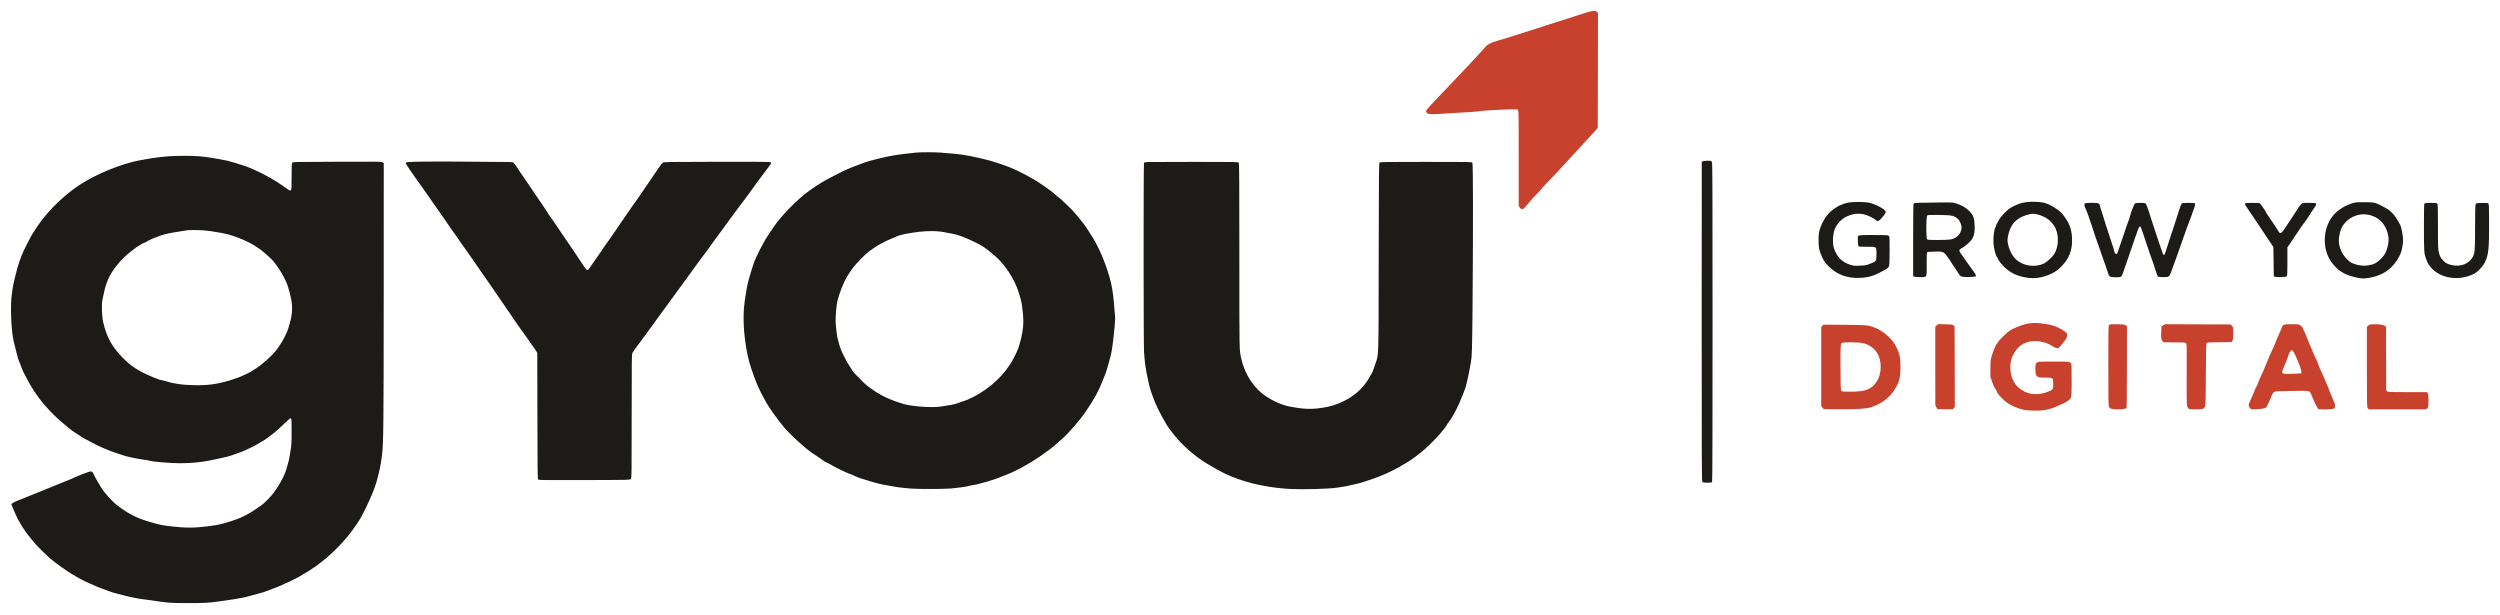
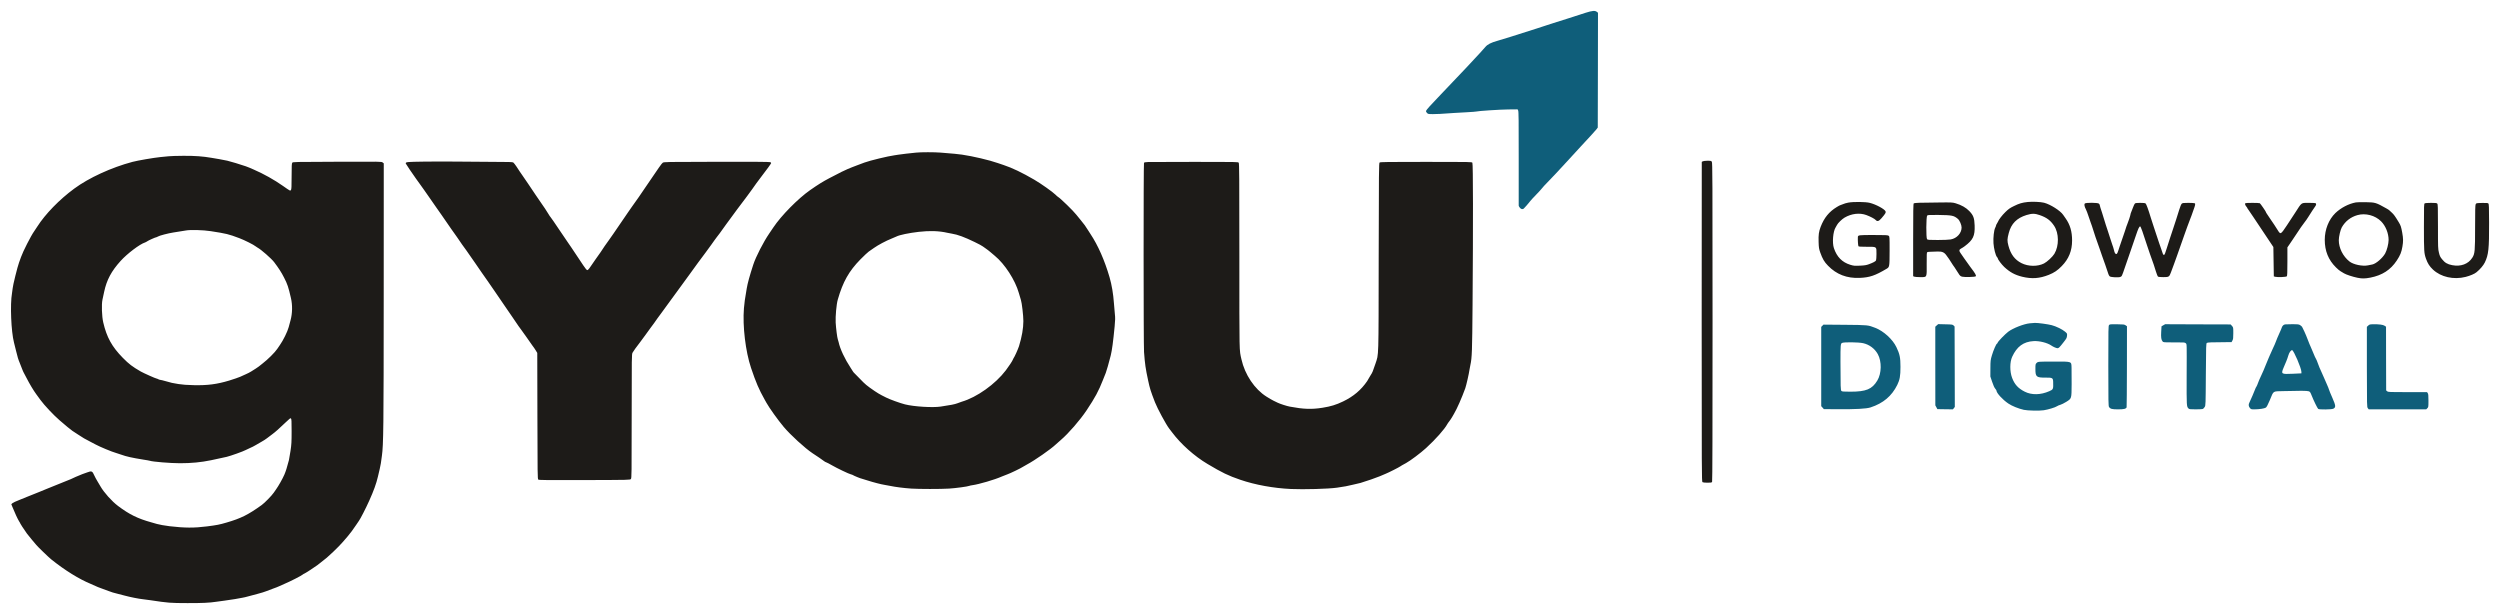
<svg xmlns="http://www.w3.org/2000/svg" viewBox="36 41 5521 1356" role="img" aria-label="gYOU Digital">
  <path fill="#1D1B18" fill-rule="evenodd" d="M 2059.5 378.0 C 2055.7 378.4, 2045.5 379.5, 2037 380.4 C 2028.5 381.3, 2020.8 382.3, 2020.0 382.6 C 2019.2 382.9, 2015.2 383.5, 2011.0 384.0 C 1997.3 385.8, 1957.5 395.4, 1945 400.0 C 1940.3 401.8, 1933.1 404.5, 1929 406.0 C 1924.9 407.5, 1919.7 409.5, 1917.5 410.4 C 1915.3 411.3, 1911.0 413.1, 1908.0 414.3 C 1902.2 416.6, 1891.8 421.8, 1867.5 434.5 C 1853.0 442.1, 1843.1 448.3, 1825 460.9 C 1798.4 479.5, 1761.2 517.2, 1743.7 543.5 C 1741.1 547.4, 1737.1 553.2, 1734.9 556.5 C 1722.1 575.1, 1705.1 608.2, 1699.5 625.5 C 1691.4 650.5, 1687.1 666.0, 1685.0 678.5 C 1681.0 701.9, 1679.9 709.3, 1678.9 721.8 C 1675.7 760.9, 1682.4 817.1, 1694.6 853.5 C 1705.5 885.8, 1712.1 901.1, 1724.4 923 C 1725.8 925.5, 1727.7 928.9, 1728.6 930.5 C 1735.2 942.3, 1753.6 968.0, 1766.7 983.7 C 1781.9 1001.7, 1813.4 1030.6, 1830.5 1042 C 1833.4 1043.9, 1840.0 1048.3, 1845.1 1051.7 C 1850.3 1055.2, 1855.2 1058.7, 1856.1 1059.5 C 1856.9 1060.3, 1859.1 1061.5, 1860.9 1062.1 C 1862.7 1062.7, 1868.0 1065.5, 1872.8 1068.3 C 1884.6 1075.1, 1910.7 1087.6, 1915 1088.5 C 1916.9 1088.9, 1919.2 1089.8, 1920 1090.4 C 1921.5 1091.6, 1937.2 1098.0, 1938.7 1098.0 C 1939.1 1098.0, 1945.1 1099.8, 1952 1102.1 C 1964.6 1106.2, 1982.6 1110.8, 1989 1111.7 C 1990.9 1111.9, 1996.5 1113.0, 2001.5 1114.0 C 2013.5 1116.5, 2031.4 1118.8, 2048.5 1120.0 C 2064.9 1121.1, 2114.0 1121.2, 2132 1120.0 C 2145.7 1119.2, 2173.3 1115.5, 2176.5 1114.0 C 2177.6 1113.5, 2180.7 1112.8, 2183.4 1112.5 C 2198.0 1110.5, 2232.6 1100.4, 2248.5 1093.3 C 2252.9 1091.4, 2258.5 1089.2, 2261.0 1088.4 C 2266.1 1086.8, 2291.7 1074.4, 2294 1072.5 C 2294.8 1071.8, 2299.6 1069.1, 2304.5 1066.5 C 2320.8 1057.9, 2356.5 1033.1, 2367.4 1022.7 C 2369.9 1020.4, 2375.0 1015.9, 2378.8 1012.6 C 2395.5 998.4, 2421.2 968.8, 2435.4 947.5 C 2454.6 918.7, 2462.2 904.5, 2471.6 880.5 C 2474.6 872.8, 2477.5 865.6, 2478.0 864.5 C 2479.3 861.8, 2485.2 840.9, 2488.9 826.2 C 2491.8 814.7, 2494.4 794.8, 2497.6 761.5 C 2498.9 748.0, 2499.0 742.5, 2498.1 735 C 2497.5 729.8, 2496.6 718.8, 2496.0 710.5 C 2494.5 689.5, 2491.2 670.2, 2486.4 653.5 C 2475.5 616.0, 2460.8 582.7, 2444.1 557.6 C 2442.7 555.5, 2440.6 552.3, 2439.6 550.6 C 2433.8 541.1, 2429.8 535.6, 2423.0 527.5 C 2418.9 522.5, 2414.3 516.9, 2412.8 515 C 2406.5 506.8, 2377.9 478.9, 2372.2 475.6 C 2371.4 475.2, 2369.1 473.1, 2367.0 471.0 C 2360.9 464.9, 2334.8 446.4, 2320.0 437.8 C 2293.4 422.3, 2271.3 411.7, 2252.5 405.5 C 2247 403.6, 2241.2 401.7, 2239.5 401.1 C 2220.7 394.5, 2184.5 386.0, 2160.5 382.5 C 2150.3 381.1, 2143.2 380.4, 2113 378.0 C 2099.8 376.9, 2069.8 376.9, 2059.5 378.0 M 408.5 386.1 C 404.6 386.5, 396.3 387.3, 390 387.9 C 375.3 389.4, 340.2 395.4, 328.5 398.5 C 281.9 410.9, 232.3 433.7, 200 457.5 C 167.1 481.7, 136.0 513.7, 118.2 541.6 C 115.4 545.9, 112.3 550.6, 111.3 552.0 C 104.5 561.4, 86.7 596.4, 82.5 608.5 C 81.0 612.9, 79.0 618.5, 78.0 621.0 C 74.9 628.8, 64.0 672.9, 64.0 677.5 C 64.0 679.1, 63.3 684.1, 62.5 688.5 C 58.1 713.4, 60.6 773.3, 66.9 797.5 C 67.9 801.4, 70.0 809.7, 71.5 816 C 74.3 828.2, 76.6 835.6, 79.8 843 C 80.8 845.5, 83.0 850.9, 84.5 855 C 86.1 859.1, 87.7 863.0, 88.2 863.6 C 88.6 864.2, 91.6 869.8, 94.8 876.1 C 101.0 888.3, 110.0 903.4, 116.0 911.5 C 118.0 914.3, 122.3 920.1, 125.5 924.5 C 134.3 936.4, 153.9 957.3, 167.5 969.1 C 179.9 979.9, 193.0 990.7, 195.9 992.5 C 196.8 993.1, 202.3 996.7, 208.1 1000.5 C 220.7 1008.8, 222.5 1009.8, 235.5 1016.5 C 241 1019.3, 246.4 1022.2, 247.5 1022.8 C 255.8 1027.4, 284.2 1039.2, 291 1040.9 C 293.5 1041.6, 299.1 1043.4, 303.5 1045.0 C 315.3 1049.3, 327.1 1051.9, 353 1056.1 C 359.9 1057.1, 366.2 1058.3, 367.0 1058.6 C 372.9 1060.7, 412.5 1064.0, 433.5 1064.0 C 458.6 1064.0, 480.2 1061.9, 502 1057.4 C 526.3 1052.3, 531.8 1051.1, 536.6 1049.9 C 545.4 1047.8, 573.4 1037.8, 578.5 1034.9 C 581.3 1033.4, 585.9 1031.2, 588.7 1030.1 C 591.6 1029.0, 597.2 1026.1, 601.2 1023.7 C 605.2 1021.3, 611.2 1017.9, 614.5 1016.0 C 617.8 1014.2, 622.6 1011.1, 625.2 1009.1 C 627.8 1007.1, 633.0 1003.3, 636.6 1000.5 C 644.5 994.7, 652.5 987.5, 666.8 973.8 C 675.3 965.6, 677.3 964.0, 678.5 965.0 C 679.8 966.0, 680 970.9, 680 993.4 C 680 1017.4, 679.7 1022.6, 677.5 1037.1 C 676.1 1046.1, 674.6 1055.1, 674.1 1057 C 669.9 1073.2, 667.2 1081.7, 664.0 1089.2 C 660.1 1098.2, 650.9 1114.5, 645.8 1121.5 C 644.2 1123.7, 641.9 1127.1, 640.6 1129 C 636.2 1135.5, 620.6 1151.5, 614.1 1156.2 C 584.3 1177.7, 568.1 1185.8, 536 1195.1 C 521.1 1199.5, 515.0 1200.7, 493.1 1203.5 C 465.1 1207.1, 443.6 1207.0, 410.5 1203.1 C 400.5 1201.9, 386.4 1199.4, 382.5 1198.1 C 380.9 1197.6, 375.2 1195.9, 370 1194.5 C 340.3 1186.3, 321.4 1177.0, 296.6 1158.3 C 282.9 1148.0, 265.5 1128.5, 257.8 1115 C 256.4 1112.5, 253.4 1107.5, 251.1 1103.7 C 248.8 1100.0, 245.8 1094.4, 244.4 1091.3 C 240.0 1081.2, 238.4 1080.5, 229.0 1084.1 C 226.0 1085.2, 220.9 1087.0, 217.8 1088.1 C 214.6 1089.2, 208.1 1091.9, 203.3 1094.1 C 198.4 1096.3, 193.6 1098.6, 192.5 1099.1 C 190.6 1100.0, 156.4 1113.8, 139 1120.7 C 134.3 1122.5, 126.9 1125.6, 122.5 1127.5 C 118.1 1129.3, 111.3 1132.0, 107.5 1133.5 C 103.7 1134.9, 98.7 1136.9, 96.5 1137.9 C 94.3 1139.0, 86.4 1142.1, 79 1145.0 C 71.6 1147.8, 64.5 1151.2, 63.2 1152.4 L 61.0 1154.6 63.4 1160.5 C 68.4 1173.1, 75.2 1187.6, 78.0 1192.0 C 79.7 1194.6, 81 1197.0, 81 1197.4 C 81 1198.0, 86.9 1207.0, 95.5 1219.4 C 97.2 1221.8, 102.1 1227.9, 106.5 1233.0 C 110.9 1238.1, 115.3 1243.3, 116.2 1244.5 C 119.3 1248.4, 143.3 1271.6, 149.0 1276.2 C 179.4 1300.6, 210.8 1320.0, 236.9 1330.7 C 242.6 1333.0, 247.7 1335.3, 248.4 1335.8 C 249.0 1336.3, 254.2 1338.3, 260 1340.4 C 265.8 1342.5, 272.8 1345.0, 275.5 1346.1 C 281.3 1348.5, 288.0 1350.5, 296.5 1352.5 C 299.8 1353.2, 306.8 1355.0, 312 1356.5 C 323.3 1359.6, 343.0 1363.5, 352 1364.4 C 355.6 1364.8, 362.8 1365.7, 368 1366.5 C 407.7 1372.5, 411.8 1372.8, 450 1372.9 C 481.4 1373.0, 499.3 1372.2, 513 1370.0 C 516.6 1369.5, 524.9 1368.4, 531.5 1367.5 C 538.1 1366.7, 548.7 1365.1, 555 1364.0 C 561.3 1362.8, 568.8 1361.5, 571.5 1361.0 C 574.3 1360.6, 579.6 1359.3, 583.5 1358.2 C 587.4 1357.1, 596.8 1354.5, 604.5 1352.6 C 612.2 1350.6, 621.0 1347.9, 624 1346.6 C 627.0 1345.3, 633.7 1342.8, 638.8 1341.0 C 643.9 1339.3, 650.2 1336.8, 652.8 1335.5 C 655.4 1334.3, 660.4 1332.0, 664 1330.5 C 676.3 1325.4, 701.8 1312.4, 704.9 1309.6 C 705.9 1308.7, 707.1 1308, 707.6 1308 C 708.7 1308, 733.2 1292.1, 737 1289.0 C 738.4 1287.8, 741.5 1285.4, 744 1283.5 C 756.0 1274.4, 759.2 1271.6, 772.0 1259.5 C 779.6 1252.3, 789.1 1242.7, 793.0 1238 C 797.0 1233.3, 801.8 1227.8, 803.7 1225.6 C 808.3 1220.5, 817.4 1208.2, 822.7 1200 C 825.0 1196.4, 827.7 1192.4, 828.8 1191 C 831.8 1187.1, 844.2 1162.9, 851.3 1147 C 861.4 1124.6, 866.9 1109.3, 870.5 1094 C 871.9 1088.2, 873.7 1080.4, 874.6 1076.6 C 875.5 1072.7, 876.6 1067.1, 877.1 1064.1 C 877.5 1061, 878.6 1053.5, 879.4 1047.5 C 882.8 1023.1, 883.3 986.3, 883.4 691.2 L 883.5 401.8 881.0 399.8 C 878.6 397.8, 877.4 397.8, 780.7 398.2 C 685.2 398.5, 682.8 398.5, 681.4 400.4 C 680.3 402.0, 680 407.8, 680 430.5 C 680 453.4, 679.7 459.0, 678.6 460.6 C 676.8 462.9, 677.3 463.1, 660.9 451.6 C 642.1 438.3, 618.2 424.9, 596 415.3 C 580.9 408.7, 579.0 408.0, 556.5 401.1 C 540.4 396.2, 535.2 395.0, 520.5 392.5 C 516.1 391.8, 508.4 390.5, 503.5 389.6 C 483.5 386.2, 467.0 385.0, 441.2 385.1 C 427.0 385.2, 412.4 385.6, 408.5 386.1 M 3796.5 397.2 C 3795.4 397.8, 3794.4 398.4, 3794.2 398.5 C 3794.1 398.6, 3793.9 557.5, 3794.0 751.6 C 3794.0 1082.8, 3794.1 1104.6, 3795.7 1105.8 C 3796.8 1106.5, 3800.8 1107, 3806.7 1107 C 3814.8 1107, 3816.1 1106.8, 3817.0 1105.1 C 3817.7 1103.7, 3818 992.1, 3818 751.8 C 3818 435.4, 3817.8 400.2, 3816.4 398.2 C 3815.0 396.2, 3814.0 396.0, 3806.7 396.0 C 3802.2 396.0, 3797.6 396.6, 3796.5 397.2 M 973.2 397.9 C 933.4 398.5, 932.1 398.6, 932.0 402.0 C 932.0 402.7, 948.4 426.9, 955.0 436 C 958.1 440.1, 961.4 444.8, 962.5 446.4 C 963.6 448.0, 965.4 450.5, 966.5 452.0 C 967.6 453.5, 970.2 457.1, 972.3 460.1 C 974.3 463.1, 979.4 470.2, 983.4 476 C 987.5 481.8, 994.7 492.1, 999.4 499 C 1004.1 505.9, 1009.3 513.3, 1011.0 515.5 C 1014.1 519.7, 1018.2 525.6, 1032.4 546.5 C 1037.3 553.6, 1043.2 562.0, 1045.6 565.1 C 1047.9 568.2, 1050.3 571.8, 1051 573 C 1051.7 574.2, 1054.1 577.8, 1056.4 580.9 C 1058.8 584.0, 1063.0 589.9, 1065.9 594 C 1072.6 603.8, 1078.7 612.6, 1086.1 623 C 1089.4 627.7, 1095.7 636.9, 1100.2 643.5 C 1104.6 650.1, 1110.2 658.0, 1112.5 661 C 1114.8 664.0, 1122.4 675.0, 1129.4 685.5 C 1136.4 696.0, 1145.9 709.9, 1150.6 716.5 C 1155.2 723.1, 1162.9 734.3, 1167.7 741.4 C 1172.5 748.5, 1178.6 757.4, 1181.1 761.1 C 1183.7 764.8, 1186.4 768.5, 1187.1 769.3 C 1187.9 770.1, 1193.0 777.2, 1198.4 785.1 C 1203.8 793.0, 1209.8 801.6, 1211.8 804.2 C 1213.9 806.8, 1217.1 811.5, 1219.0 814.6 L 1222.5 820.4 1222.8 959.6 C 1223.0 1087.2, 1223.2 1098.9, 1224.7 1100.1 C 1226.0 1101.3, 1243.2 1101.4, 1326.9 1101.2 C 1427.0 1100.9, 1427.5 1100.9, 1429.3 1098.8 C 1430.9 1096.9, 1431 1088.8, 1431 960.1 C 1431 827.5, 1431.1 823.4, 1432.9 819.9 C 1434.9 816.3, 1440.8 808.0, 1450.5 795.5 C 1453.5 791.6, 1458.6 784.7, 1461.9 780 C 1465.2 775.3, 1469.9 768.8, 1472.4 765.5 C 1477.8 758.4, 1483.2 751.0, 1488 743.9 C 1489.9 741.1, 1494.0 735.6, 1497.0 731.7 C 1500.1 727.7, 1505.0 720.9, 1508.0 716.6 C 1512.7 709.8, 1522.2 696.8, 1542.4 669.5 C 1548.2 661.8, 1549.9 659.4, 1559.3 646.3 C 1570.7 630.4, 1584.3 611.8, 1594.1 598.9 C 1598.8 592.6, 1604.5 584.8, 1606.8 581.5 C 1609.1 578.2, 1612.3 573.7, 1613.9 571.5 C 1615.6 569.3, 1617.7 566.4, 1618.7 565 C 1619.7 563.6, 1622.7 559.6, 1625.6 556 C 1628.4 552.4, 1631.2 548.4, 1631.9 547.2 C 1632.6 545.9, 1636.2 540.9, 1639.8 536.2 C 1643.5 531.4, 1648.8 524.3, 1651.5 520.3 C 1654.3 516.4, 1659.7 508.9, 1663.6 503.8 C 1680.6 481.4, 1694.7 462.5, 1697 459.0 C 1699.8 454.6, 1712.0 438, 1717.8 430.5 C 1728.9 416.2, 1739 402.2, 1739 401.2 C 1739 400.6, 1738.2 399.6, 1737.1 399.1 C 1735.9 398.4, 1695.8 398.1, 1618.7 398.3 C 1503.9 398.5, 1502.1 398.5, 1499.5 400.5 C 1497.0 402.4, 1492.4 408.9, 1462.3 453.3 C 1446.9 476.1, 1443.9 480.3, 1440.1 485.5 C 1438.4 487.7, 1434.5 493.3, 1431.3 497.9 C 1428.1 502.6, 1424.5 507.7, 1423.3 509.4 C 1418.3 516.5, 1398.5 545.4, 1390.4 557.5 C 1385.6 564.6, 1380.7 571.6, 1379.5 573 C 1378.3 574.4, 1374.6 579.5, 1371.3 584.5 C 1368.0 589.5, 1364.0 595.5, 1362.4 597.9 C 1359.4 602.5, 1357.7 604.9, 1351.0 614 C 1348.8 617.0, 1344.6 623.1, 1341.7 627.5 C 1334.2 638.7, 1333.4 639.2, 1330.1 635.3 C 1328.7 633.6, 1326.0 630.0, 1324.3 627.3 C 1309.6 605.4, 1301.0 592.5, 1297.4 587 C 1295.1 583.4, 1292.3 579.4, 1291.2 578 C 1290.1 576.6, 1281.3 563.6, 1271.5 549 C 1261.7 534.4, 1252.9 521.5, 1251.8 520.4 C 1250.7 519.2, 1249.1 516.9, 1248.2 515.2 C 1245.5 510.4, 1235.0 494.4, 1229.0 486.2 C 1225.9 481.9, 1221.7 475.8, 1219.6 472.5 C 1214.9 465.3, 1214.8 465.2, 1202.4 446.9 C 1197.0 439.0, 1191.3 430.5, 1189.6 428.2 C 1187.9 425.8, 1185.4 422.1, 1184 420.1 C 1182.6 418.0, 1179.3 412.9, 1176.5 408.7 C 1173.8 404.6, 1170.6 400.6, 1169.5 399.8 C 1167.9 398.8, 1159.3 398.5, 1128 398.5 C 1106.3 398.5, 1071.4 398.2, 1050.5 397.9 C 1029.6 397.6, 994.8 397.6, 973.2 397.9 M 2571.5 398.8 C 2565.9 399.0, 2563.2 399.5, 2562.4 400.5 C 2561.2 402.1, 2561.3 802.7, 2562.5 818.5 C 2564.5 845.2, 2565.8 854.7, 2571.6 881.5 C 2575.4 899.2, 2576.8 903.8, 2586.7 929.5 C 2592.0 943.1, 2611.1 978.5, 2618 987.4 C 2620.5 990.7, 2623.4 994.5, 2624.5 995.9 C 2643.9 1021.8, 2673.7 1048.4, 2702.5 1065.5 C 2735.2 1085.0, 2748.4 1091.4, 2775 1100.5 C 2807.7 1111.7, 2848.7 1119.2, 2886.9 1120.9 C 2915.4 1122.2, 2969.5 1120.7, 2988.5 1118.0 C 2997.3 1116.8, 3006.1 1115.4, 3008 1114.9 C 3009.9 1114.4, 3016.9 1112.9, 3023.5 1111.5 C 3030.1 1110.1, 3037.8 1108.3, 3040.5 1107.5 C 3052.7 1103.9, 3076.7 1095.6, 3082.8 1092.9 C 3086.4 1091.2, 3092.4 1088.7, 3096.0 1087.3 C 3102.4 1084.8, 3126.3 1072.7, 3128.8 1070.7 C 3130.1 1069.7, 3132.3 1068.4, 3141.0 1063.7 C 3150.7 1058.4, 3173.4 1041.4, 3185.4 1030.4 C 3206.3 1011.3, 3226.3 988.7, 3232.0 978 C 3232.7 976.6, 3234.7 973.7, 3236.5 971.5 C 3238.2 969.3, 3241.0 965.3, 3242.6 962.5 C 3244.1 959.8, 3246.3 956.1, 3247.2 954.5 C 3253.5 944.0, 3264.2 919.7, 3271.9 898.5 C 3274.1 892.3, 3280.0 866.6, 3281.4 856.5 C 3281.6 854.9, 3282.5 850.4, 3283.3 846.5 C 3286.7 831.1, 3287.2 816.5, 3288 714 C 3289.4 534.1, 3289.2 402.7, 3287.6 400.4 C 3286.2 398.5, 3284.0 398.5, 3185.2 398.5 C 3101.7 398.5, 3084.0 398.7, 3082.7 399.9 C 3081.2 401.1, 3081.0 418.0, 3080.7 608.4 C 3080.4 838.9, 3080.9 821.7, 3073.6 844.0 C 3068.3 860.2, 3066.5 864.4, 3063.1 869.3 C 3061.4 871.8, 3059.6 874.9, 3059.0 876.2 C 3058.5 877.5, 3056.8 880.3, 3055.3 882.6 C 3041.9 902.2, 3025.0 916.5, 3002.2 927.5 C 2986.6 935.0, 2975.2 938.5, 2956.5 941.5 C 2932.5 945.3, 2914.7 944.7, 2884.5 939.0 C 2878.2 937.9, 2862.7 932.9, 2857.5 930.3 C 2855.3 929.2, 2851.1 927.2, 2848.2 925.8 C 2845.3 924.4, 2838.4 920.4, 2832.9 916.9 C 2806.7 900.5, 2785.1 868.3, 2777.6 834.5 C 2772.7 812.5, 2773 827.4, 2773 607.7 C 2773 432.0, 2772.8 402.1, 2771.6 400.4 C 2770.2 398.5, 2768.0 398.5, 2674.8 398.5 C 2622.4 398.5, 2575.9 398.6, 2571.5 398.8 M 4514 487.1 C 4501.7 488.4, 4495.2 490.3, 4483.5 496.1 C 4474.8 500.3, 4471.7 502.5, 4464.7 509.3 C 4457.3 516.5, 4449.9 526.2, 4448.2 530.9 C 4447.9 531.8, 4446.8 533.7, 4445.8 535.2 C 4444.8 536.6, 4444 538.4, 4444 539.2 C 4444 539.9, 4443.2 542.1, 4442.2 544.0 C 4439.4 549.2, 4437.6 566.0, 4438.4 578.2 C 4439.1 589.7, 4443.1 605.2, 4446.1 608.6 C 4447.2 609.7, 4448 611.1, 4448 611.6 C 4448 614.0, 4456.3 625.0, 4462.2 630.6 C 4474.7 642.2, 4485.7 648.2, 4502 652.2 C 4523.2 657.3, 4540.1 656.1, 4560.5 648.0 C 4572.3 643.3, 4579.8 638.3, 4589.2 628.6 C 4604.7 612.8, 4612 594.7, 4612 572.2 C 4612 552.1, 4607.6 537.2, 4597.6 523.1 C 4595.9 520.7, 4593.5 517.3, 4592.3 515.5 C 4586.1 506.3, 4564.1 492.3, 4550.0 488.7 C 4542.6 486.8, 4524.4 486.0, 4514 487.1 M 4117.5 488.5 C 4113.6 489.2, 4108.5 490.7, 4106 491.9 C 4103.5 493.0, 4101.0 494.0, 4100.4 494.0 C 4099.7 494.0, 4096.1 495.9, 4092.4 498.2 C 4075.4 508.5, 4064.5 521.8, 4056.7 542 C 4052.7 552.6, 4051.7 559.4, 4052.2 575.1 C 4052.6 588.1, 4053.0 590.4, 4055.8 598.5 C 4060.9 612.8, 4064.7 619.4, 4073.0 627.8 C 4091.7 647.1, 4114.7 655.9, 4143 654.7 C 4165.1 653.7, 4176.9 649.7, 4202.5 634.5 C 4208.8 630.7, 4208.9 630.1, 4209.0 594.8 C 4209 563.2, 4209.0 563.1, 4206.8 561.6 C 4204.9 560.2, 4200.0 560, 4173.3 560 C 4140.2 560, 4139.2 560.1, 4138.9 564.8 C 4138.5 571.1, 4139.4 583.7, 4140.2 584.8 C 4141.0 585.7, 4146.0 586, 4159.0 586 C 4181.2 586, 4180 585.1, 4180 601.9 C 4180 608.6, 4179.5 615, 4179.0 616.1 C 4177.8 618.3, 4172.8 621.0, 4163.3 624.5 C 4157.8 626.6, 4153.9 627.2, 4143.5 627.7 C 4131.4 628.2, 4129.9 628.1, 4122.0 625.7 C 4104.2 620.2, 4092.5 608.4, 4086.0 589 C 4081.9 577.0, 4084.1 551.7, 4089.9 543 C 4090.8 541.6, 4092.2 539.2, 4093.0 537.5 C 4095.0 533.5, 4104.1 524.7, 4109.5 521.6 C 4124.8 512.6, 4142.8 510.5, 4157.6 515.9 C 4166.9 519.4, 4175.9 524.1, 4178.5 527.0 C 4181.9 530.8, 4185.3 529.6, 4191.2 522.8 C 4199.7 512.9, 4201.2 510.5, 4200.1 507.8 C 4198.2 502.9, 4179.0 492.4, 4165.3 489.0 C 4155.9 486.6, 4129.0 486.3, 4117.5 488.5 M 5238.7 488.0 C 5222.8 490.9, 5205.6 499.9, 5193.4 511.6 C 5178.8 525.8, 5170.0 547.9, 5170 570.6 C 5170 595.2, 5178.0 615.0, 5194.7 631.5 C 5198.4 635.2, 5203.0 639.1, 5205.0 640.1 C 5206.9 641.2, 5210.3 643.2, 5212.5 644.6 C 5217.3 647.5, 5231.5 652.2, 5242.2 654.4 C 5252.3 656.5, 5258.8 656.4, 5270.7 654.1 C 5296.9 649.0, 5315.4 637.0, 5329.0 616.4 C 5336.7 604.7, 5339.4 598.1, 5341.5 585.6 C 5343.5 574.0, 5343.4 567.7, 5341.1 555 C 5338.6 541.4, 5337.9 539.3, 5333.4 531.8 C 5325.7 519.0, 5322.3 514.2, 5317.9 510.4 C 5315.5 508.3, 5313.1 506.0, 5312.5 505.4 C 5311.9 504.8, 5309.3 503.0, 5306.5 501.5 C 5283.0 488.3, 5281.8 487.9, 5260.5 487.5 C 5251.1 487.3, 5241.3 487.5, 5238.7 488.0 M 4274.6 488.8 C 4268.5 488.9, 4263.0 489.6, 4262.3 490.2 C 4261.3 491.0, 4261 506.5, 4261 571.1 L 4261 651.0 4263.6 652.0 C 4265.0 652.6, 4270.8 653, 4276.6 653 C 4292.0 653, 4291.1 654.8, 4290.9 623.8 C 4290.8 603.5, 4291.0 598.6, 4292.1 597.9 C 4292.9 597.4, 4296.2 597.0, 4299.5 597.0 C 4302.8 596.9, 4309.3 596.7, 4314 596.5 C 4324.6 596.0, 4329.5 598.0, 4334.3 604.7 C 4336.0 607.2, 4338.7 610.9, 4340.2 612.9 C 4341.7 614.9, 4343.9 618.3, 4345.1 620.5 C 4346.3 622.7, 4348.0 625.3, 4348.8 626.3 C 4349.7 627.3, 4351.3 629.6, 4352.5 631.5 C 4353.6 633.3, 4356.1 637.2, 4358.1 640.2 C 4360.0 643.1, 4362.4 646.7, 4363.3 648.2 C 4364.4 649.9, 4366.4 651.3, 4368.8 652.0 C 4374.2 653.4, 4397.6 652.8, 4399.2 651.2 C 4400.9 649.5, 4398.2 644.8, 4387.7 631.1 C 4383.4 625.4, 4377.2 616.8, 4374.1 612.1 C 4371.0 607.3, 4367.2 601.8, 4365.6 599.8 C 4362.0 595.0, 4362.4 592.0, 4367 589.8 C 4368.9 588.8, 4372.5 586.6, 4374.8 584.8 C 4393.4 570.8, 4397.6 562.1, 4396.8 539.0 C 4396.2 522.4, 4394.1 516.6, 4385 507.1 C 4377.7 499.5, 4367.6 493.8, 4355.0 490.0 C 4347.9 487.9, 4346.2 487.8, 4316.5 488.2 C 4299.5 488.3, 4280.6 488.6, 4274.6 488.8 M 4640.0 490.5 C 4638.4 492.4, 4639.4 497.5, 4642.5 503.3 C 4643.8 505.8, 4646.3 512.3, 4648.0 517.7 C 4649.7 523.1, 4652.0 529.8, 4653.1 532.5 C 4654.3 535.3, 4657.1 543.8, 4659.5 551.5 C 4661.9 559.2, 4665.4 569.8, 4667.4 575 C 4669.4 580.2, 4672.4 588.8, 4674.1 594 C 4675.8 599.2, 4677.6 604.6, 4678.2 606 C 4679.8 609.7, 4690.9 641.9, 4692.2 646.3 C 4692.8 648.4, 4694.2 650.7, 4695.4 651.5 C 4698.6 653.4, 4714.5 654.2, 4718.5 652.6 C 4722.0 651.1, 4721.8 651.6, 4729.0 630.5 C 4731.9 622.3, 4737.3 606.5, 4741.1 595.5 C 4744.9 584.5, 4750.3 568.9, 4753.0 560.8 C 4758.0 545.9, 4760.3 541.0, 4762.4 541.0 C 4763.6 541.0, 4768.7 555.0, 4777.9 584 C 4779.5 589.2, 4782.3 597.3, 4784.0 602 C 4791.4 622.4, 4794.4 631.1, 4797.1 640.5 C 4798.8 646, 4800.8 651.1, 4801.7 651.8 C 4802.8 652.6, 4807.0 653, 4813.6 653 C 4825.8 653, 4826.6 652.5, 4830.3 642.5 C 4831.7 638.6, 4834.6 630.8, 4836.8 625 C 4839.0 619.2, 4842.0 611.1, 4843.3 607 C 4845.8 599.7, 4854.8 574.0, 4859.5 561 C 4860.8 557.4, 4863.9 548.9, 4866.3 542 C 4868.8 535.1, 4871.5 527.7, 4872.5 525.5 C 4873.4 523.3, 4874.8 519.7, 4875.6 517.5 C 4876.3 515.3, 4878.3 509.7, 4880.0 505 C 4884.1 494.0, 4884.6 491.0, 4882.9 489.9 C 4882.1 489.4, 4875.8 489.0, 4868.9 489.0 C 4858.2 489.0, 4855.9 489.3, 4854.2 490.8 C 4853 491.8, 4850.7 497.3, 4848.5 504.5 C 4846.5 511.1, 4843.5 520.5, 4841.9 525.5 C 4840.2 530.5, 4837.4 539.2, 4835.5 545 C 4833.7 550.8, 4830.4 560.7, 4828.2 567 C 4826.1 573.3, 4822.8 583.5, 4821.0 589.5 C 4815.2 608.7, 4814.3 608.8, 4808.7 590.5 C 4807.9 587.8, 4806.0 582.4, 4804.5 578.5 C 4803.0 574.6, 4800.1 565.9, 4798.0 559 C 4795.9 552.1, 4792.9 543.1, 4791.4 539 C 4789.9 534.9, 4787.4 527.2, 4785.9 522 C 4780.5 504.0, 4775.9 491.5, 4774.3 490.3 C 4773.2 489.4, 4769.0 489, 4762.5 489 C 4755.9 489, 4751.9 489.4, 4750.9 490.3 C 4750.0 490.9, 4748.1 494.9, 4746.6 499 C 4745.0 503.1, 4743.2 508.0, 4742.4 509.8 C 4741.6 511.6, 4741 513.7, 4741 514.4 C 4741 516.1, 4735.3 533.5, 4734.0 535.8 C 4733.4 536.7, 4731.0 543.8, 4728.6 551.6 C 4726.1 559.4, 4723.4 567.2, 4722.6 569.1 C 4721.8 571.0, 4719.3 578.3, 4717.0 585.4 C 4712.4 600.0, 4711.5 602, 4709.6 602 C 4707.4 602, 4705.8 599.3, 4704.5 593.2 C 4703.8 590.1, 4702.0 584.4, 4700.5 580.5 C 4699.1 576.6, 4697.2 571.0, 4696.4 568 C 4695.6 565.0, 4693.3 558, 4691.4 552.5 C 4689.5 547, 4687.3 540.5, 4686.6 538 C 4684.3 530.2, 4679.2 513.6, 4678.1 510.5 C 4675.6 503.4, 4673 494.9, 4673 493.7 C 4673 492.9, 4672.2 491.6, 4671.2 490.7 C 4668.6 488.3, 4641.9 488.2, 4640.0 490.5 M 4994.7 489.7 C 4993.3 491.0, 4994.1 493.9, 4996.5 496.8 C 4997.9 498.5, 4999 500.1, 4999 500.5 C 4999 500.9, 4999.9 502.4, 5001.1 503.8 C 5002.2 505.3, 5007.2 512.6, 5012.1 520 C 5017.0 527.4, 5029.1 545.4, 5038.8 560 L 5056.5 586.5 5057 618.9 L 5057.5 651.4 5061 652.3 C 5066.0 653.6, 5084.6 652.8, 5086.2 651.2 C 5087.2 650.2, 5087.5 642.6, 5087.5 618.6 L 5087.5 587.3 5091.5 581.5 C 5093.7 578.3, 5097.1 573.3, 5099 570.4 C 5117.1 543.1, 5121.4 536.8, 5125.2 532.2 C 5127.6 529.3, 5131.3 523.9, 5133.6 520.2 C 5139.0 511.4, 5146.4 500.2, 5148.9 496.8 C 5151.4 493.7, 5151.6 490.4, 5149.4 489.6 C 5148.5 489.3, 5141.9 489, 5134.6 489 C 5117.4 489, 5119.7 487.3, 5104.5 511 C 5100.7 516.8, 5092.5 529.3, 5086.3 538.8 C 5072.5 559.4, 5072.4 559.5, 5065.9 548.9 C 5063.5 545.0, 5060.0 539.7, 5058.3 537.1 C 5056.5 534.6, 5052.5 528.7, 5049.4 524 C 5046.3 519.3, 5042.9 514.3, 5041.9 512.8 C 5040.8 511.3, 5040 509.7, 5040 509.2 C 5040 508.1, 5028.0 490.7, 5026.6 489.8 C 5025.2 488.8, 4995.6 488.8, 4994.7 489.7 M 5390.8 490.1 C 5389.1 491.0, 5389 494.6, 5389 542.4 C 5389 596.2, 5389.3 600.2, 5393.6 612.5 C 5397.4 623.0, 5401.3 629.1, 5408.9 636.3 C 5426.5 652.9, 5454.6 659.2, 5481.1 652.5 C 5490.9 650.0, 5500.9 645.8, 5505.1 642.2 C 5513.3 635.5, 5520.2 627.3, 5523.5 620.6 C 5531.7 603.6, 5533.1 590.5, 5532.9 532.7 C 5532.8 497.9, 5532.6 491.7, 5531.3 490.4 C 5530.1 489.2, 5527.3 489.0, 5517.2 489.2 C 5504.8 489.5, 5504.5 489.6, 5503.3 492 C 5502.3 493.9, 5502.0 505.8, 5502.0 542.3 C 5502.0 595.6, 5501.5 601.4, 5495.8 610.2 C 5487.0 624.1, 5470.3 630.3, 5451.4 626.6 C 5440.6 624.5, 5435.3 621.3, 5428.8 613.2 C 5424.9 608.4, 5423.8 606.0, 5422.1 598.8 C 5420.1 590.7, 5420 587.4, 5420 541.2 C 5420 497.9, 5419.8 492.0, 5418.4 490.6 C 5417.2 489.3, 5414.4 489.0, 5404.7 489.0 C 5398.0 489.0, 5391.7 489.5, 5390.8 490.1 M 4511.3 515.9 C 4489.9 522.5, 4477.5 535.0, 4472.2 555.5 C 4468.6 569.3, 4468.5 572.5, 4471.4 583.6 C 4476.4 602.6, 4485.4 614.6, 4500.2 622.1 C 4515.3 629.7, 4535.7 630.0, 4550.0 622.8 C 4557.0 619.2, 4568.8 608.2, 4572.9 601.5 C 4583.5 583.8, 4583.2 555.9, 4572.2 539.5 C 4564.2 527.6, 4556.0 521.5, 4540.7 516.1 C 4529.6 512.2, 4523.6 512.2, 4511.3 515.9 M 5242 516.1 C 5227.1 520.4, 5215.3 529.6, 5207.6 543.1 C 5204.6 548.4, 5201.0 563.7, 5201.0 571.5 C 5201.0 588.7, 5210.2 607.1, 5224.5 618.4 C 5233.2 625.3, 5253.1 629.5, 5265.5 627.0 C 5268.8 626.4, 5273.1 625.5, 5275.0 625.1 C 5283.2 623.4, 5297.3 611.3, 5303.3 600.9 C 5307.2 594.0, 5311.0 579.4, 5311.0 570.9 C 5311.0 556.1, 5304.4 539.7, 5294.3 529.7 C 5281.2 516.6, 5259.8 511, 5242 516.1 M 4292.0 517.0 C 4289.6 519.4, 4289.4 566.6, 4291.7 569.2 C 4293.1 570.8, 4295.6 571, 4315.3 571 C 4327.8 571, 4340.1 570.5, 4343.9 569.8 C 4357.5 567.4, 4367.9 556.0, 4368.0 543.5 C 4368.0 537.7, 4363.7 527.8, 4359.9 524.5 C 4350.9 516.9, 4347.0 516.1, 4316.5 515.7 C 4296.9 515.5, 4293.3 515.7, 4292.0 517.0 M 446.5 550.0 C 443.0 550.7, 430.6 552.7, 419 554.4 C 407.8 556.1, 387.7 561.3, 384.4 563.5 C 383.1 564.3, 381.6 565, 380.9 565 C 379.3 565, 364.0 571.8, 361.1 573.9 C 359.7 574.9, 357.5 576.1, 356.2 576.5 C 344.9 580.0, 317.1 601.0, 302.5 617.1 C 282.0 639.7, 271.6 659.1, 266.0 685.5 C 264.8 691, 263.2 698.7, 262.3 702.7 C 260.0 713.1, 260.9 739.9, 264.0 753 C 271.7 786.0, 283.1 806.6, 307.1 831.1 C 321.1 845.3, 328.0 850.5, 346.8 861.4 C 353.1 865.0, 380.0 877, 381.8 877 C 382.4 877, 384.1 877.7, 385.6 878.5 C 387.2 879.3, 389.3 880.0, 390.4 880.0 C 391.4 880.0, 395.9 881.1, 400.4 882.4 C 414.6 886.5, 417.2 887.1, 430 889.1 C 438.5 890.5, 449.4 891.3, 464 891.6 C 494.2 892.3, 515.4 889.5, 541.9 881.5 C 552.0 878.4, 563.1 874.6, 566.4 873.1 C 569.8 871.5, 575.4 869.0, 579 867.4 C 582.6 865.9, 587.8 863.2, 590.5 861.5 C 593.3 859.7, 597.9 856.8, 600.8 855.0 C 603.8 853.2, 606.8 851.1, 607.5 850.4 C 608.2 849.6, 612.0 846.7, 615.8 843.8 C 626.9 835.4, 643.4 819.0, 648.3 811.5 C 649.8 809.3, 652.4 805.5, 654.1 803 C 661.3 792.9, 671.0 773.3, 673.6 763.3 C 674.5 760.1, 676.3 753.2, 677.7 748 C 681.8 732.9, 682.1 714.6, 678.5 699.2 C 672.8 674.5, 670.9 668.8, 663.3 654 C 657.4 642.3, 651.3 633.0, 641.4 619.9 C 635.3 611.9, 612.2 591.7, 605 588.0 C 603.6 587.3, 601.6 586.0, 600.5 585.0 C 596.8 581.7, 575.4 571.0, 564.4 566.9 C 540.4 557.9, 536.6 557.0, 501.4 551.5 C 484.7 548.9, 456.0 548.1, 446.5 550.0 M 2065 553.0 C 2043.3 555.5, 2022.1 559.9, 2015.5 563.4 C 2013.8 564.2, 2008.9 566.3, 2004.5 568.1 C 1993.0 572.6, 1974.8 582.3, 1966.0 588.6 C 1961.9 591.6, 1956.7 595.2, 1954.5 596.6 C 1952.3 598.1, 1944.1 605.8, 1936.2 613.8 C 1910.8 639.7, 1897.5 663.2, 1886.2 702.5 C 1883.2 712.6, 1880.8 739.7, 1881.5 753.3 C 1882.3 766.7, 1884.8 786.2, 1886.1 789.9 C 1886.7 791.3, 1887.5 794.3, 1888.0 796.5 C 1891.1 811.4, 1901.7 833.9, 1914.6 853.4 C 1916.7 856.6, 1919.0 860.2, 1919.7 861.4 C 1920.4 862.5, 1921.7 864.2, 1922.7 865 C 1923.7 865.8, 1929.3 871.4, 1935.0 877.5 C 1947.0 890.0, 1949.7 892.3, 1967.6 904.6 C 1972.5 908.0, 1979.4 912.1, 1983 913.9 C 1986.6 915.7, 1991.1 918.0, 1993.1 919.0 C 2000.1 922.7, 2024.4 931.5, 2034.5 934.0 C 2054.2 939.0, 2095.6 941.6, 2113.3 938.9 C 2135.3 935.7, 2144.7 933.8, 2150.3 931.6 C 2153.7 930.3, 2158.1 928.7, 2160 928.1 C 2193.2 918.5, 2234.3 889.2, 2257.3 858.8 C 2263.6 850.5, 2271.9 838.0, 2272.5 835.8 C 2272.9 834.5, 2273.7 833.0, 2274.2 832.3 C 2276.5 829.4, 2284.1 812.5, 2286.4 805.4 C 2292.7 784.8, 2296 766.1, 2296 750.1 C 2296 738.2, 2292.7 709.6, 2290.6 703.5 C 2289.8 701.3, 2287.8 694.3, 2286.0 688 C 2278.0 659.7, 2255.0 624.0, 2233.0 606 C 2230.7 604.1, 2226.2 600.3, 2223.1 597.6 C 2220.0 595.0, 2215.7 591.6, 2213.5 590.2 C 2211.3 588.7, 2208.2 586.5, 2206.6 585.3 C 2205.1 584.0, 2197.0 579.6, 2188.6 575.6 C 2165.8 564.5, 2150.8 559.0, 2138.1 557.0 C 2135.2 556.5, 2130.7 555.7, 2128.1 555.1 C 2109.9 550.9, 2089.2 550.2, 2065 553.0" />
-   <path fill="#C8412C" fill-rule="evenodd" d="M 3538 69.1 C 3531.1 71.3, 3513.1 77.1, 3498 82.0 C 3482.9 86.9, 3465.8 92.3, 3460 94.0 C 3454.2 95.8, 3447.3 98.0, 3444.5 99.1 C 3441.8 100.1, 3435 102.3, 3429.5 104.0 C 3413.8 108.9, 3389.0 116.7, 3371 122.6 C 3361.9 125.5, 3349.3 129.4, 3343 131.1 C 3328.6 135.1, 3320.8 139.1, 3316.1 144.9 C 3313.0 148.7, 3301.6 161.2, 3274.6 190.0 C 3262.3 203.1, 3232.1 234.9, 3218.5 249.0 C 3196.5 271.8, 3185.5 284.0, 3185.2 286.0 C 3185.0 287.1, 3186.0 289.1, 3187.4 290.5 C 3189.8 292.9, 3190.5 293.0, 3200.7 293.0 C 3210.3 293.0, 3217.3 292.6, 3247 290.5 C 3251.1 290.2, 3263.7 289.5, 3275 288.9 C 3286.3 288.3, 3295.8 287.6, 3296.2 287.3 C 3298.2 286.2, 3348.9 282.8, 3367.0 282.7 L 3387.4 282.5 3388.7 285 C 3389.8 287.0, 3390.0 307.8, 3389.9 390.5 C 3389.8 447.1, 3389.8 494.3, 3389.9 495.2 C 3389.9 496.1, 3391.2 498.2, 3392.6 499.9 C 3395.3 503.1, 3398.4 503.8, 3401 501.7 C 3402.7 500.4, 3412.3 489.2, 3415.9 484.5 C 3417.1 482.9, 3422.5 477, 3427.9 471.5 C 3433.3 466, 3439.3 459.5, 3441.2 457 C 3443.1 454.5, 3448.2 448.9, 3452.6 444.5 C 3461.4 435.6, 3480.9 414.9, 3500.4 393.5 C 3507.5 385.8, 3519.4 372.8, 3526.9 364.6 C 3534.4 356.4, 3544.6 345.3, 3549.6 340.1 C 3554.5 334.8, 3559.9 328.7, 3561.6 326.6 L 3564.5 322.7 3564.8 195.9 L 3565.0 69.2 3562.4 67.1 C 3558.5 64.0, 3552.6 64.5, 3538 69.1 M 4518.5 755.0 C 4505.4 756.3, 4481.4 765.7, 4471.1 773.5 C 4463.8 779.1, 4448.5 794.9, 4447.6 797.8 C 4447.2 799.0, 4446.5 800, 4446.1 800 C 4444.6 800, 4438.2 814.6, 4435.0 825.5 C 4431.9 836.0, 4431.7 837.3, 4431.6 854.5 L 4431.5 872.5 4435.4 884.1 C 4437.8 891.4, 4440.3 897.0, 4442.1 899.1 C 4443.7 901.0, 4445.0 903.0, 4445.0 903.6 C 4445.0 908.8, 4458.5 923.6, 4471.1 932.1 C 4479.0 937.5, 4493.8 943.5, 4505.5 946.1 C 4514.0 947.9, 4539.8 948.5, 4549.5 947.0 C 4559.6 945.4, 4575.1 940.7, 4578.7 938.1 C 4580.3 937.0, 4583.5 935.6, 4586 935.0 C 4588.5 934.3, 4594.4 931.4, 4599.2 928.4 C 4611.1 920.9, 4610.8 921.9, 4611.0 889.0 C 4611.1 874.4, 4611.0 858.3, 4610.8 853.1 C 4610.3 838.8, 4612.3 839.5, 4573.7 839.5 C 4536.8 839.5, 4536.8 839.5, 4533.5 842.7 C 4531.1 845.1, 4531 845.8, 4531 856.2 C 4531 873.2, 4533.2 875.1, 4553.3 874.9 C 4568.6 874.8, 4569.9 875.5, 4570.2 884.3 C 4570.7 900.5, 4570.5 901.1, 4561.5 905.0 C 4542.5 913.3, 4522.7 913.7, 4507.5 906 C 4492.9 898.7, 4485.0 890.0, 4479.5 875.4 C 4474.2 861.3, 4474.3 840.6, 4479.7 828.9 C 4490.1 806.2, 4504.7 795.6, 4527.0 794.3 C 4540.0 793.6, 4557.4 798.0, 4566.2 804.1 C 4570.1 806.9, 4577.2 810.0, 4579.8 810.0 C 4582.5 810.0, 4584.2 808.3, 4593.4 796.5 C 4599.6 788.7, 4600.4 787.1, 4600.8 782.6 C 4601.2 777.5, 4601.2 777.5, 4596.4 773.4 C 4590.2 768.2, 4576.6 761.6, 4567.0 759.1 C 4558.5 756.9, 4536.4 753.9, 4529.8 754.1 C 4527.5 754.2, 4522.4 754.6, 4518.5 755.0 M 4313.1 759.6 L 4309.9 762.5 4309.9 849.3 L 4310.0 936.2 4312.2 940.3 L 4314.5 944.5 4331.7 944.8 L 4348.8 945.0 4350.9 942.4 L 4353.0 939.7 4352.8 850.9 L 4352.5 762.1 4350.3 759.8 C 4348.2 757.7, 4347.0 757.5, 4332.2 757.2 L 4316.3 756.8 4313.1 759.6 M 4693.7 758.8 C 4692.1 760.5, 4692 767.1, 4692 849.1 C 4692 927.6, 4692.2 937.8, 4693.6 939.8 C 4696.6 944.1, 4700.0 945, 4713.5 945 C 4726.5 945, 4731.0 943.9, 4732.4 940.5 C 4732.7 939.6, 4733.0 899.0, 4733.1 850.2 L 4733.2 761.5 4730.2 759.4 C 4727.5 757.5, 4725.6 757.3, 4711.3 757.1 C 4696.8 756.9, 4695.3 757.0, 4693.7 758.8 M 4813.5 759.3 L 4809.5 761.6 4808.8 773.5 C 4808.1 786.1, 4808.8 791.3, 4811.8 795.0 C 4813.5 797.1, 4814.1 797.1, 4837.3 797.1 C 4859.7 797.0, 4861.1 797.1, 4863.0 799.0 C 4865.5 801.5, 4865.3 796.5, 4865.0 873 C 4864.8 937.7, 4864.9 938.9, 4869.0 943.0 C 4870.8 944.8, 4872.2 945, 4885.1 945 C 4892.8 945, 4900.0 944.6, 4901.0 944.0 C 4902.0 943.5, 4903.7 941.5, 4904.9 939.7 C 4906.9 936.4, 4907.0 934.9, 4907.4 868.0 C 4907.8 804.1, 4908.0 799.5, 4909.6 798.3 C 4911.3 797.1, 4918.7 796.8, 4954.4 796.6 L 4964.2 796.5 4966.1 793.0 C 4967.7 790.1, 4968 787.4, 4968 776.8 C 4968 764.1, 4968.0 764.0, 4965.1 760.8 L 4962.2 757.5 4889.8 757.3 L 4817.5 757.0 4813.5 759.3 M 5078.7 759.0 C 5077.3 760.1, 5075.8 762.1, 5075.5 763.3 C 5075.1 764.5, 5074.3 766.9, 5073.5 768.5 C 5065.7 786.0, 5063.1 792.1, 5062.0 795.5 C 5061.3 797.7, 5058.2 804.9, 5055.0 811.5 C 5051.9 818.1, 5048.9 824.6, 5048.5 826 C 5048.1 827.4, 5046.9 830.1, 5045.9 832 C 5044.9 833.9, 5042.0 840.9, 5039.5 847.5 C 5037.0 854.1, 5032.5 864.5, 5029.6 870.5 C 5026.7 876.5, 5023.5 884.0, 5022.5 887 C 5021.5 890.0, 5019.9 893.6, 5019.0 895 C 5018.0 896.4, 5016.9 898.6, 5016.5 900 C 5015.5 903.2, 5005.4 926.6, 5003.5 930.2 C 5001.2 934.2, 5001.7 938.4, 5004.6 941.9 C 5007.0 944.8, 5007.5 945, 5014.5 945 C 5025.2 945, 5037.1 943.2, 5040 941.1 C 5041.7 939.9, 5044.5 934.6, 5048.7 924.6 C 5057.8 903.0, 5053.8 905.4, 5080.6 904.7 C 5113.3 903.7, 5131.3 903.8, 5134.7 905.1 C 5137.3 906.0, 5138.3 907.3, 5141.0 914.3 C 5145.5 925.7, 5153.7 942.5, 5155.5 944.0 C 5157.8 945.9, 5185.1 945.5, 5188.9 943.6 C 5194.8 940.5, 5194.5 937.0, 5186.6 919.1 C 5183.0 911.1, 5179.8 903.1, 5179.4 901.5 C 5179.0 899.9, 5176.9 894.7, 5174.8 890 C 5172.6 885.3, 5169.5 878.2, 5167.9 874.2 C 5166.3 870.2, 5163.5 863.9, 5161.7 860.2 C 5159.8 856.5, 5156.8 849.2, 5155.0 844.0 C 5153.2 838.8, 5151.1 833.8, 5150.3 832.9 C 5149.6 832.0, 5147.2 826.8, 5145.0 821.2 C 5142.9 815.7, 5140.1 809.2, 5138.9 806.8 C 5137.7 804.5, 5135.0 797.8, 5132.8 792.0 C 5130.7 786.2, 5127.1 777.7, 5124.9 773 C 5122.6 768.3, 5120.4 763.8, 5120.0 763 C 5119.6 762.2, 5117.8 760.5, 5116.0 759.3 C 5112.9 757.2, 5111.6 757, 5097.0 757 C 5082.7 757, 5081.0 757.2, 5078.7 759.0 M 5266.0 760.0 L 5263.0 762.8 5263.0 851.3 C 5263.1 938.9, 5263.1 939.8, 5265.1 942.4 L 5267.1 945 5330.6 945 L 5394.1 945 5396.5 942.5 C 5398.9 940.2, 5399 939.6, 5399 925.8 C 5399 914.4, 5398.7 911.0, 5397.4 909.2 L 5395.9 907 5353.1 907 C 5312.6 907, 5310.1 906.9, 5307.9 905.1 L 5305.6 903.2 5305.4 832.9 L 5305.3 762.5 5302.2 760.4 C 5298.7 758.0, 5289.9 756.9, 5276.7 757.1 C 5269.7 757.2, 5268.7 757.5, 5266.0 760.0 M 4060.5 760.4 L 4058 762.9 4058 850.4 L 4058 938.0 4060.9 941.2 L 4063.8 944.5 4092.7 944.7 C 4134.4 945.0, 4157.5 943.8, 4167 940.7 C 4194.9 931.6, 4213.7 915.7, 4225.9 891.1 C 4231.5 879.7, 4233 871.4, 4233 851.2 C 4233 830.7, 4231.4 823.0, 4224.0 807.6 C 4215.8 790.4, 4195.8 772.1, 4177.3 765.0 C 4161.1 758.7, 4161.7 758.8, 4110.3 758.3 L 4063.0 757.9 4060.5 760.4 M 4104 798.3 C 4100.7 799.9, 4100.5 803.1, 4100.5 840 C 4100.6 894.8, 4100.8 902.7, 4102.6 904.4 C 4103.9 905.7, 4107.1 906.0, 4122.3 906.0 C 4157.2 906.0, 4170.2 900.6, 4181.8 881.5 C 4191.4 865.8, 4191.9 839.2, 4182.9 823.0 C 4176.1 810.8, 4164.3 802.0, 4150.7 798.9 C 4140.6 796.6, 4108.2 796.2, 4104 798.3 M 5093.5 817.5 C 5092.0 819.5, 5090.1 823.6, 5089.4 826.5 C 5088.6 829.4, 5086.7 834.9, 5085.1 838.7 C 5083.5 842.4, 5080.8 848.8, 5079.1 852.9 C 5073.1 867.2, 5073.8 867.6, 5099.7 866.4 L 5118.5 865.5 5118.4 862 C 5118.2 853.7, 5101.5 814.9, 5097.9 814.2 C 5097.0 814.0, 5095.1 815.5, 5093.5 817.5" />
+   <path fill="#0F5E7A" fill-rule="evenodd" d="M 3538 69.1 C 3531.1 71.3, 3513.1 77.1, 3498 82.0 C 3482.9 86.9, 3465.8 92.3, 3460 94.0 C 3454.2 95.8, 3447.3 98.0, 3444.5 99.1 C 3441.8 100.1, 3435 102.3, 3429.5 104.0 C 3413.8 108.9, 3389.0 116.7, 3371 122.6 C 3361.9 125.5, 3349.3 129.4, 3343 131.1 C 3328.6 135.1, 3320.8 139.1, 3316.1 144.9 C 3313.0 148.7, 3301.6 161.2, 3274.6 190.0 C 3262.3 203.1, 3232.1 234.9, 3218.5 249.0 C 3196.5 271.8, 3185.5 284.0, 3185.2 286.0 C 3185.0 287.1, 3186.0 289.1, 3187.4 290.5 C 3189.8 292.9, 3190.5 293.0, 3200.7 293.0 C 3210.3 293.0, 3217.3 292.6, 3247 290.5 C 3251.1 290.2, 3263.7 289.5, 3275 288.9 C 3286.3 288.3, 3295.8 287.6, 3296.2 287.3 C 3298.2 286.2, 3348.9 282.8, 3367.0 282.7 L 3387.4 282.5 3388.7 285 C 3389.8 287.0, 3390.0 307.8, 3389.9 390.5 C 3389.8 447.1, 3389.8 494.3, 3389.9 495.2 C 3389.9 496.1, 3391.2 498.2, 3392.6 499.9 C 3395.3 503.1, 3398.4 503.8, 3401 501.7 C 3402.7 500.4, 3412.3 489.2, 3415.9 484.5 C 3417.1 482.9, 3422.5 477, 3427.9 471.5 C 3433.3 466, 3439.3 459.5, 3441.2 457 C 3443.1 454.5, 3448.2 448.9, 3452.6 444.5 C 3461.4 435.6, 3480.9 414.9, 3500.4 393.5 C 3507.5 385.8, 3519.4 372.8, 3526.9 364.6 C 3534.4 356.4, 3544.6 345.3, 3549.6 340.1 C 3554.5 334.8, 3559.9 328.7, 3561.6 326.6 L 3564.5 322.7 3564.8 195.9 L 3565.0 69.2 3562.4 67.1 C 3558.5 64.0, 3552.6 64.5, 3538 69.1 M 4518.5 755.0 C 4505.4 756.3, 4481.4 765.7, 4471.1 773.5 C 4463.8 779.1, 4448.5 794.9, 4447.6 797.8 C 4447.2 799.0, 4446.5 800, 4446.1 800 C 4444.6 800, 4438.2 814.6, 4435.0 825.5 C 4431.9 836.0, 4431.7 837.3, 4431.6 854.5 L 4431.5 872.5 4435.4 884.1 C 4437.8 891.4, 4440.3 897.0, 4442.1 899.1 C 4443.7 901.0, 4445.0 903.0, 4445.0 903.6 C 4445.0 908.8, 4458.5 923.6, 4471.1 932.1 C 4479.0 937.5, 4493.8 943.5, 4505.5 946.1 C 4514.0 947.9, 4539.8 948.5, 4549.5 947.0 C 4559.6 945.4, 4575.1 940.7, 4578.7 938.1 C 4580.3 937.0, 4583.5 935.6, 4586 935.0 C 4588.5 934.3, 4594.4 931.4, 4599.2 928.4 C 4611.1 920.9, 4610.8 921.9, 4611.0 889.0 C 4611.1 874.4, 4611.0 858.3, 4610.8 853.1 C 4610.3 838.8, 4612.3 839.5, 4573.7 839.5 C 4536.8 839.5, 4536.8 839.5, 4533.5 842.7 C 4531.1 845.1, 4531 845.8, 4531 856.2 C 4531 873.2, 4533.2 875.1, 4553.3 874.9 C 4568.6 874.8, 4569.9 875.5, 4570.2 884.3 C 4570.7 900.5, 4570.5 901.1, 4561.5 905.0 C 4542.5 913.3, 4522.7 913.7, 4507.5 906 C 4492.9 898.7, 4485.0 890.0, 4479.5 875.4 C 4474.2 861.3, 4474.3 840.6, 4479.7 828.9 C 4490.1 806.2, 4504.7 795.6, 4527.0 794.3 C 4540.0 793.6, 4557.4 798.0, 4566.2 804.1 C 4570.1 806.9, 4577.2 810.0, 4579.8 810.0 C 4582.5 810.0, 4584.2 808.3, 4593.4 796.5 C 4599.6 788.7, 4600.4 787.1, 4600.8 782.6 C 4601.2 777.5, 4601.2 777.5, 4596.4 773.4 C 4590.2 768.2, 4576.6 761.6, 4567.0 759.1 C 4558.5 756.9, 4536.4 753.9, 4529.8 754.1 C 4527.5 754.2, 4522.4 754.6, 4518.5 755.0 M 4313.1 759.6 L 4309.9 762.5 4309.9 849.3 L 4310.0 936.2 4312.2 940.3 L 4314.5 944.5 4331.7 944.8 L 4348.8 945.0 4350.9 942.4 L 4353.0 939.7 4352.8 850.9 L 4352.5 762.1 4350.3 759.8 C 4348.2 757.7, 4347.0 757.5, 4332.2 757.2 L 4316.3 756.8 4313.1 759.6 M 4693.7 758.8 C 4692.1 760.5, 4692 767.1, 4692 849.1 C 4692 927.6, 4692.2 937.8, 4693.6 939.8 C 4696.6 944.1, 4700.0 945, 4713.5 945 C 4726.5 945, 4731.0 943.9, 4732.4 940.5 C 4732.7 939.6, 4733.0 899.0, 4733.1 850.2 L 4733.2 761.5 4730.2 759.4 C 4727.5 757.5, 4725.6 757.3, 4711.3 757.1 C 4696.8 756.9, 4695.3 757.0, 4693.7 758.8 M 4813.5 759.3 L 4809.5 761.6 4808.8 773.5 C 4808.1 786.1, 4808.8 791.3, 4811.8 795.0 C 4813.5 797.1, 4814.1 797.1, 4837.3 797.1 C 4859.7 797.0, 4861.1 797.1, 4863.0 799.0 C 4865.5 801.5, 4865.3 796.5, 4865.0 873 C 4864.8 937.7, 4864.9 938.9, 4869.0 943.0 C 4870.8 944.8, 4872.2 945, 4885.1 945 C 4892.8 945, 4900.0 944.6, 4901.0 944.0 C 4902.0 943.5, 4903.7 941.5, 4904.9 939.7 C 4906.9 936.4, 4907.0 934.9, 4907.4 868.0 C 4907.8 804.1, 4908.0 799.5, 4909.6 798.3 C 4911.3 797.1, 4918.7 796.8, 4954.4 796.6 L 4964.2 796.5 4966.1 793.0 C 4967.7 790.1, 4968 787.4, 4968 776.8 C 4968 764.1, 4968.0 764.0, 4965.1 760.8 L 4962.2 757.5 4889.8 757.3 L 4817.5 757.0 4813.5 759.3 M 5078.7 759.0 C 5077.3 760.1, 5075.8 762.1, 5075.5 763.3 C 5075.1 764.5, 5074.3 766.9, 5073.5 768.5 C 5065.7 786.0, 5063.1 792.1, 5062.0 795.5 C 5061.3 797.7, 5058.2 804.9, 5055.0 811.5 C 5051.9 818.1, 5048.9 824.6, 5048.5 826 C 5048.1 827.4, 5046.9 830.1, 5045.9 832 C 5044.9 833.9, 5042.0 840.9, 5039.5 847.5 C 5037.0 854.1, 5032.5 864.5, 5029.6 870.5 C 5026.7 876.5, 5023.5 884.0, 5022.5 887 C 5021.5 890.0, 5019.9 893.6, 5019.0 895 C 5018.0 896.4, 5016.9 898.6, 5016.5 900 C 5015.5 903.2, 5005.4 926.6, 5003.5 930.2 C 5001.2 934.2, 5001.7 938.4, 5004.6 941.9 C 5007.0 944.8, 5007.5 945, 5014.5 945 C 5025.2 945, 5037.1 943.2, 5040 941.1 C 5041.7 939.9, 5044.5 934.6, 5048.7 924.6 C 5057.8 903.0, 5053.8 905.4, 5080.6 904.7 C 5113.3 903.7, 5131.3 903.8, 5134.7 905.1 C 5137.3 906.0, 5138.3 907.3, 5141.0 914.3 C 5145.5 925.7, 5153.7 942.5, 5155.5 944.0 C 5157.8 945.9, 5185.1 945.5, 5188.9 943.6 C 5194.8 940.5, 5194.5 937.0, 5186.6 919.1 C 5183.0 911.1, 5179.8 903.1, 5179.4 901.5 C 5179.0 899.9, 5176.9 894.7, 5174.8 890 C 5172.6 885.3, 5169.5 878.2, 5167.9 874.2 C 5166.3 870.2, 5163.5 863.9, 5161.7 860.2 C 5159.8 856.5, 5156.8 849.2, 5155.0 844.0 C 5153.2 838.8, 5151.1 833.8, 5150.3 832.9 C 5149.6 832.0, 5147.2 826.8, 5145.0 821.2 C 5142.9 815.7, 5140.1 809.2, 5138.9 806.8 C 5137.7 804.5, 5135.0 797.8, 5132.8 792.0 C 5130.7 786.2, 5127.1 777.7, 5124.9 773 C 5122.6 768.3, 5120.4 763.8, 5120.0 763 C 5119.6 762.2, 5117.8 760.5, 5116.0 759.3 C 5112.9 757.2, 5111.6 757, 5097.0 757 C 5082.7 757, 5081.0 757.2, 5078.7 759.0 M 5266.0 760.0 L 5263.0 762.8 5263.0 851.3 C 5263.1 938.9, 5263.1 939.8, 5265.1 942.4 L 5267.1 945 5330.6 945 L 5394.1 945 5396.5 942.5 C 5398.9 940.2, 5399 939.6, 5399 925.8 C 5399 914.4, 5398.7 911.0, 5397.4 909.2 L 5395.9 907 5353.1 907 C 5312.6 907, 5310.1 906.9, 5307.9 905.1 L 5305.6 903.2 5305.4 832.9 L 5305.3 762.5 5302.2 760.4 C 5298.7 758.0, 5289.9 756.9, 5276.7 757.1 C 5269.7 757.2, 5268.7 757.5, 5266.0 760.0 M 4060.5 760.4 L 4058 762.9 4058 850.4 L 4058 938.0 4060.9 941.2 L 4063.8 944.5 4092.7 944.7 C 4134.4 945.0, 4157.5 943.8, 4167 940.7 C 4194.9 931.6, 4213.7 915.7, 4225.9 891.1 C 4231.5 879.7, 4233 871.4, 4233 851.2 C 4233 830.7, 4231.4 823.0, 4224.0 807.6 C 4215.8 790.4, 4195.8 772.1, 4177.3 765.0 C 4161.1 758.7, 4161.7 758.8, 4110.3 758.3 L 4063.0 757.9 4060.5 760.4 M 4104 798.3 C 4100.7 799.9, 4100.5 803.1, 4100.5 840 C 4100.6 894.8, 4100.8 902.7, 4102.6 904.4 C 4103.9 905.7, 4107.1 906.0, 4122.3 906.0 C 4157.2 906.0, 4170.2 900.6, 4181.8 881.5 C 4191.4 865.8, 4191.9 839.2, 4182.9 823.0 C 4176.1 810.8, 4164.3 802.0, 4150.7 798.9 C 4140.6 796.6, 4108.2 796.2, 4104 798.3 M 5093.5 817.5 C 5092.0 819.5, 5090.1 823.6, 5089.4 826.5 C 5088.6 829.4, 5086.7 834.9, 5085.1 838.7 C 5083.5 842.4, 5080.8 848.8, 5079.1 852.9 C 5073.1 867.2, 5073.8 867.6, 5099.7 866.4 L 5118.5 865.5 5118.4 862 C 5118.2 853.7, 5101.5 814.9, 5097.9 814.2 C 5097.0 814.0, 5095.1 815.5, 5093.5 817.5" />
</svg>
